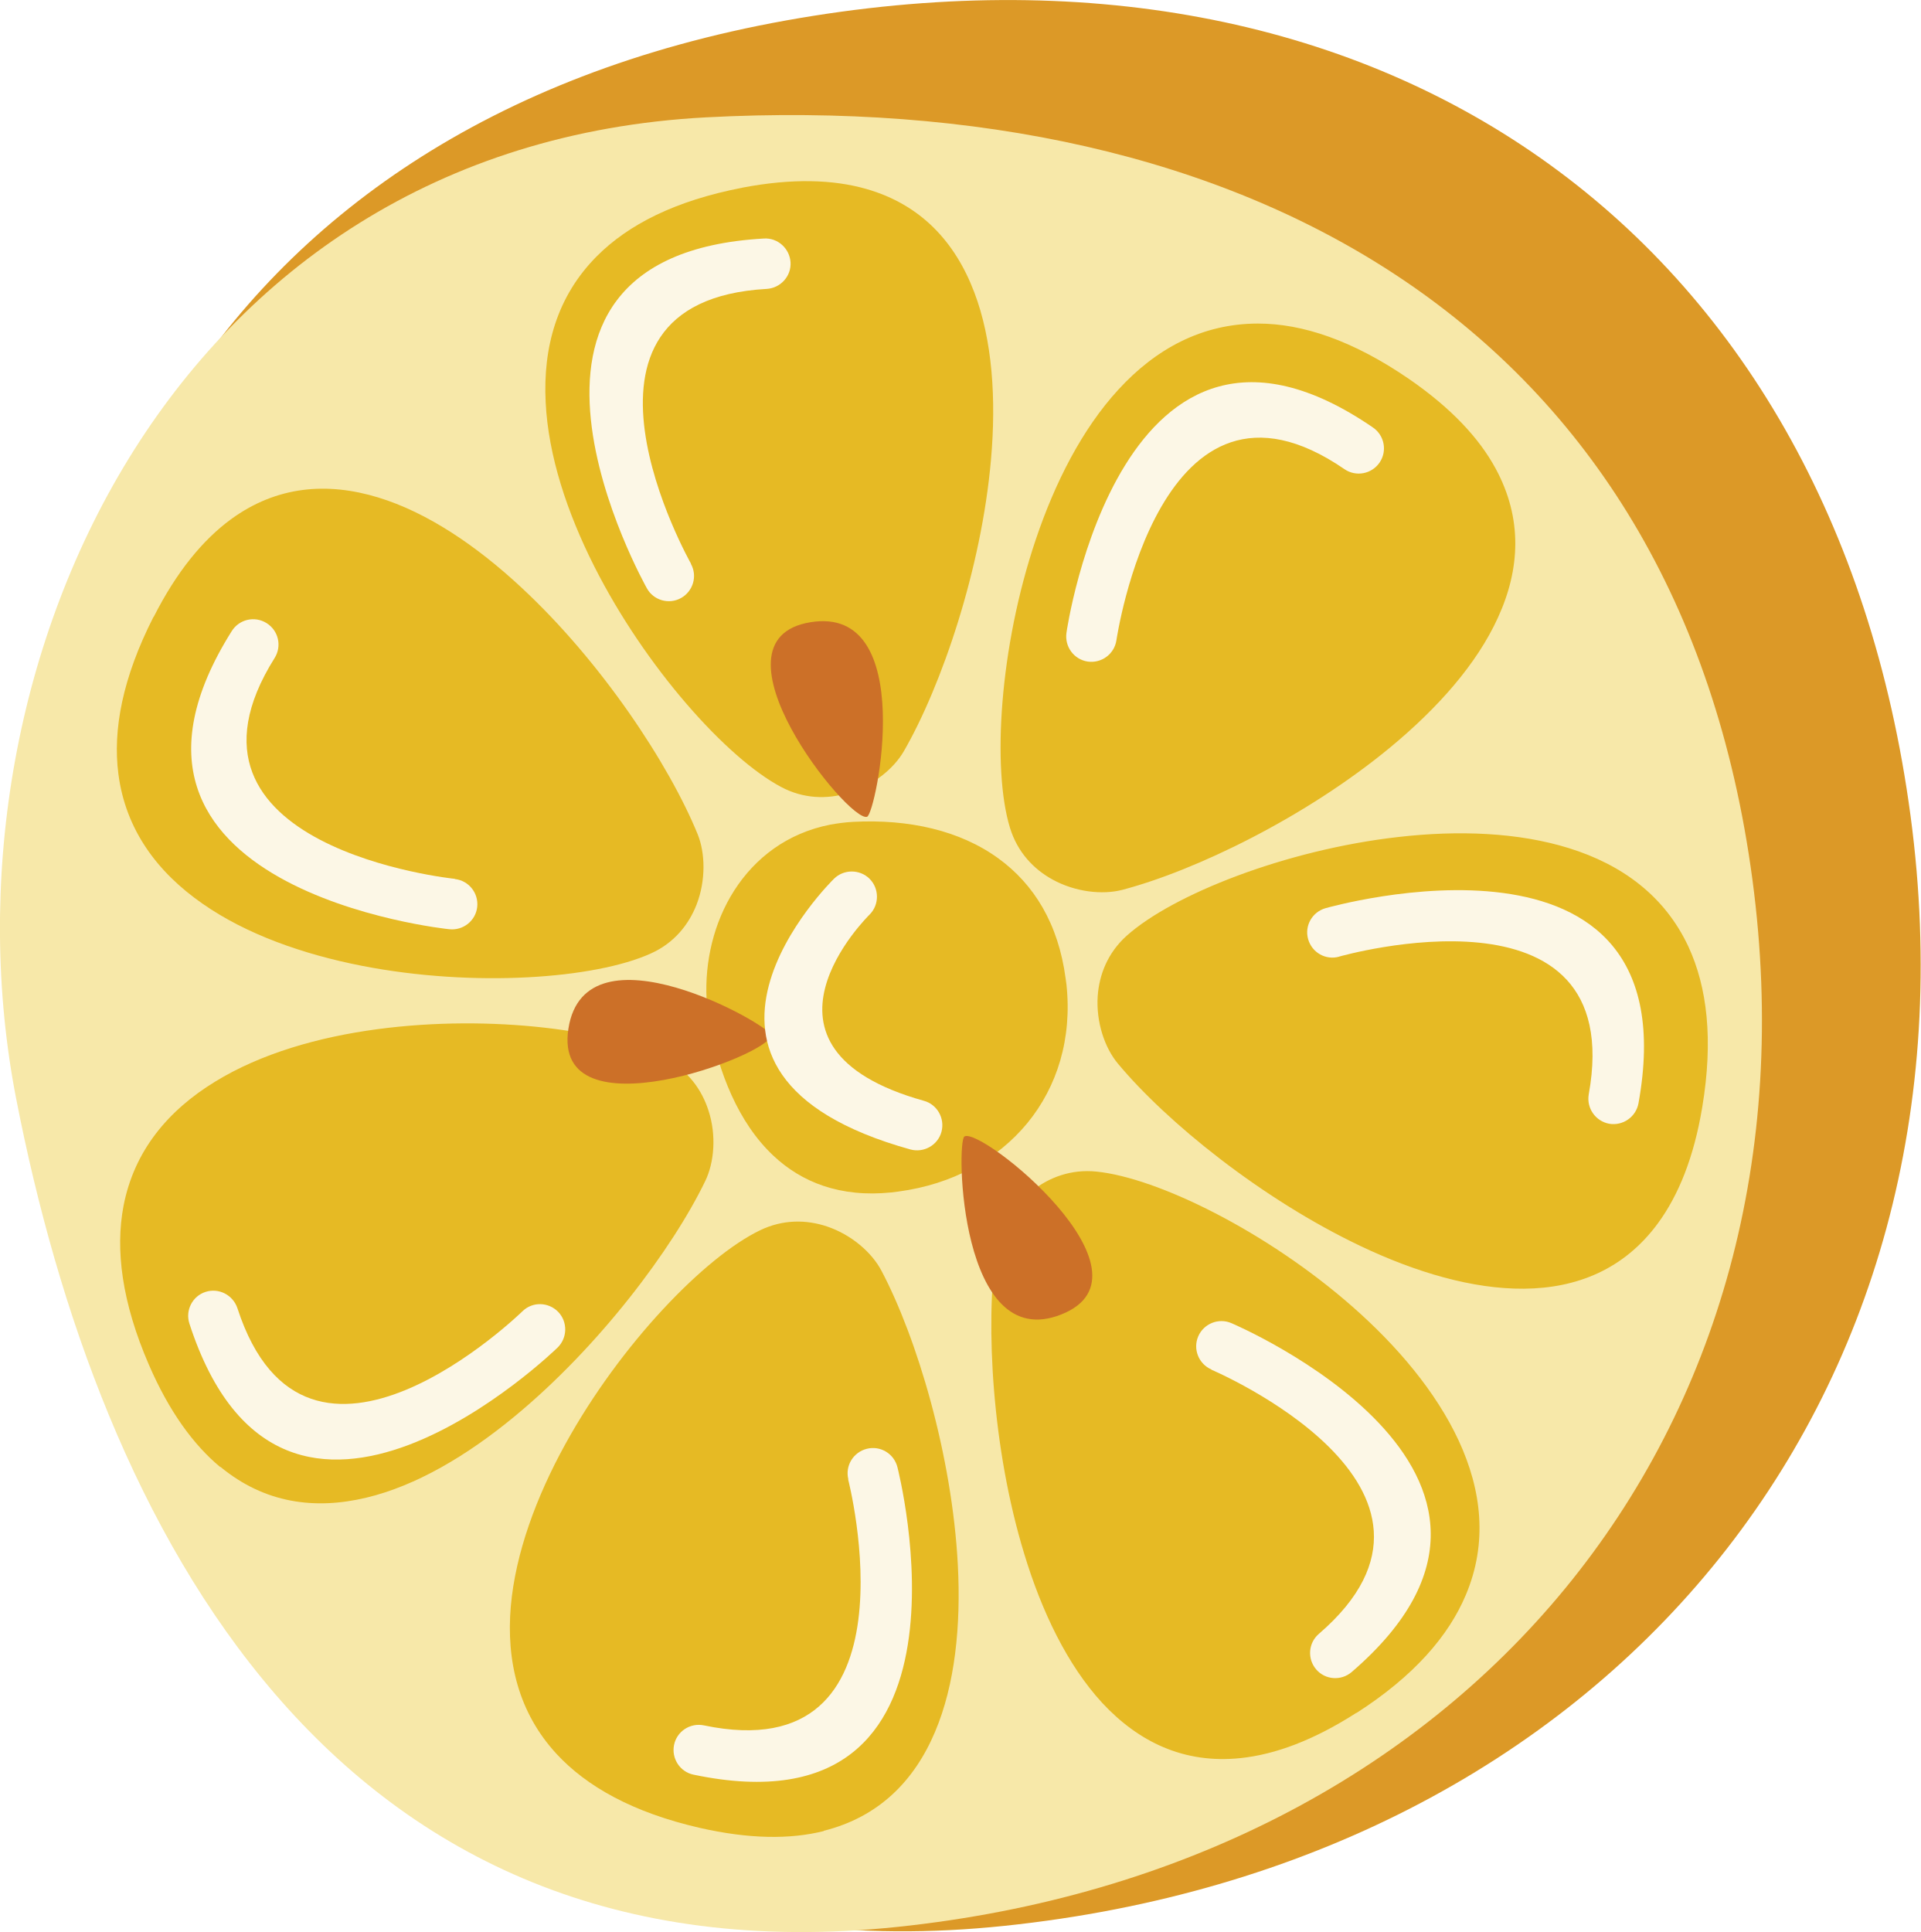
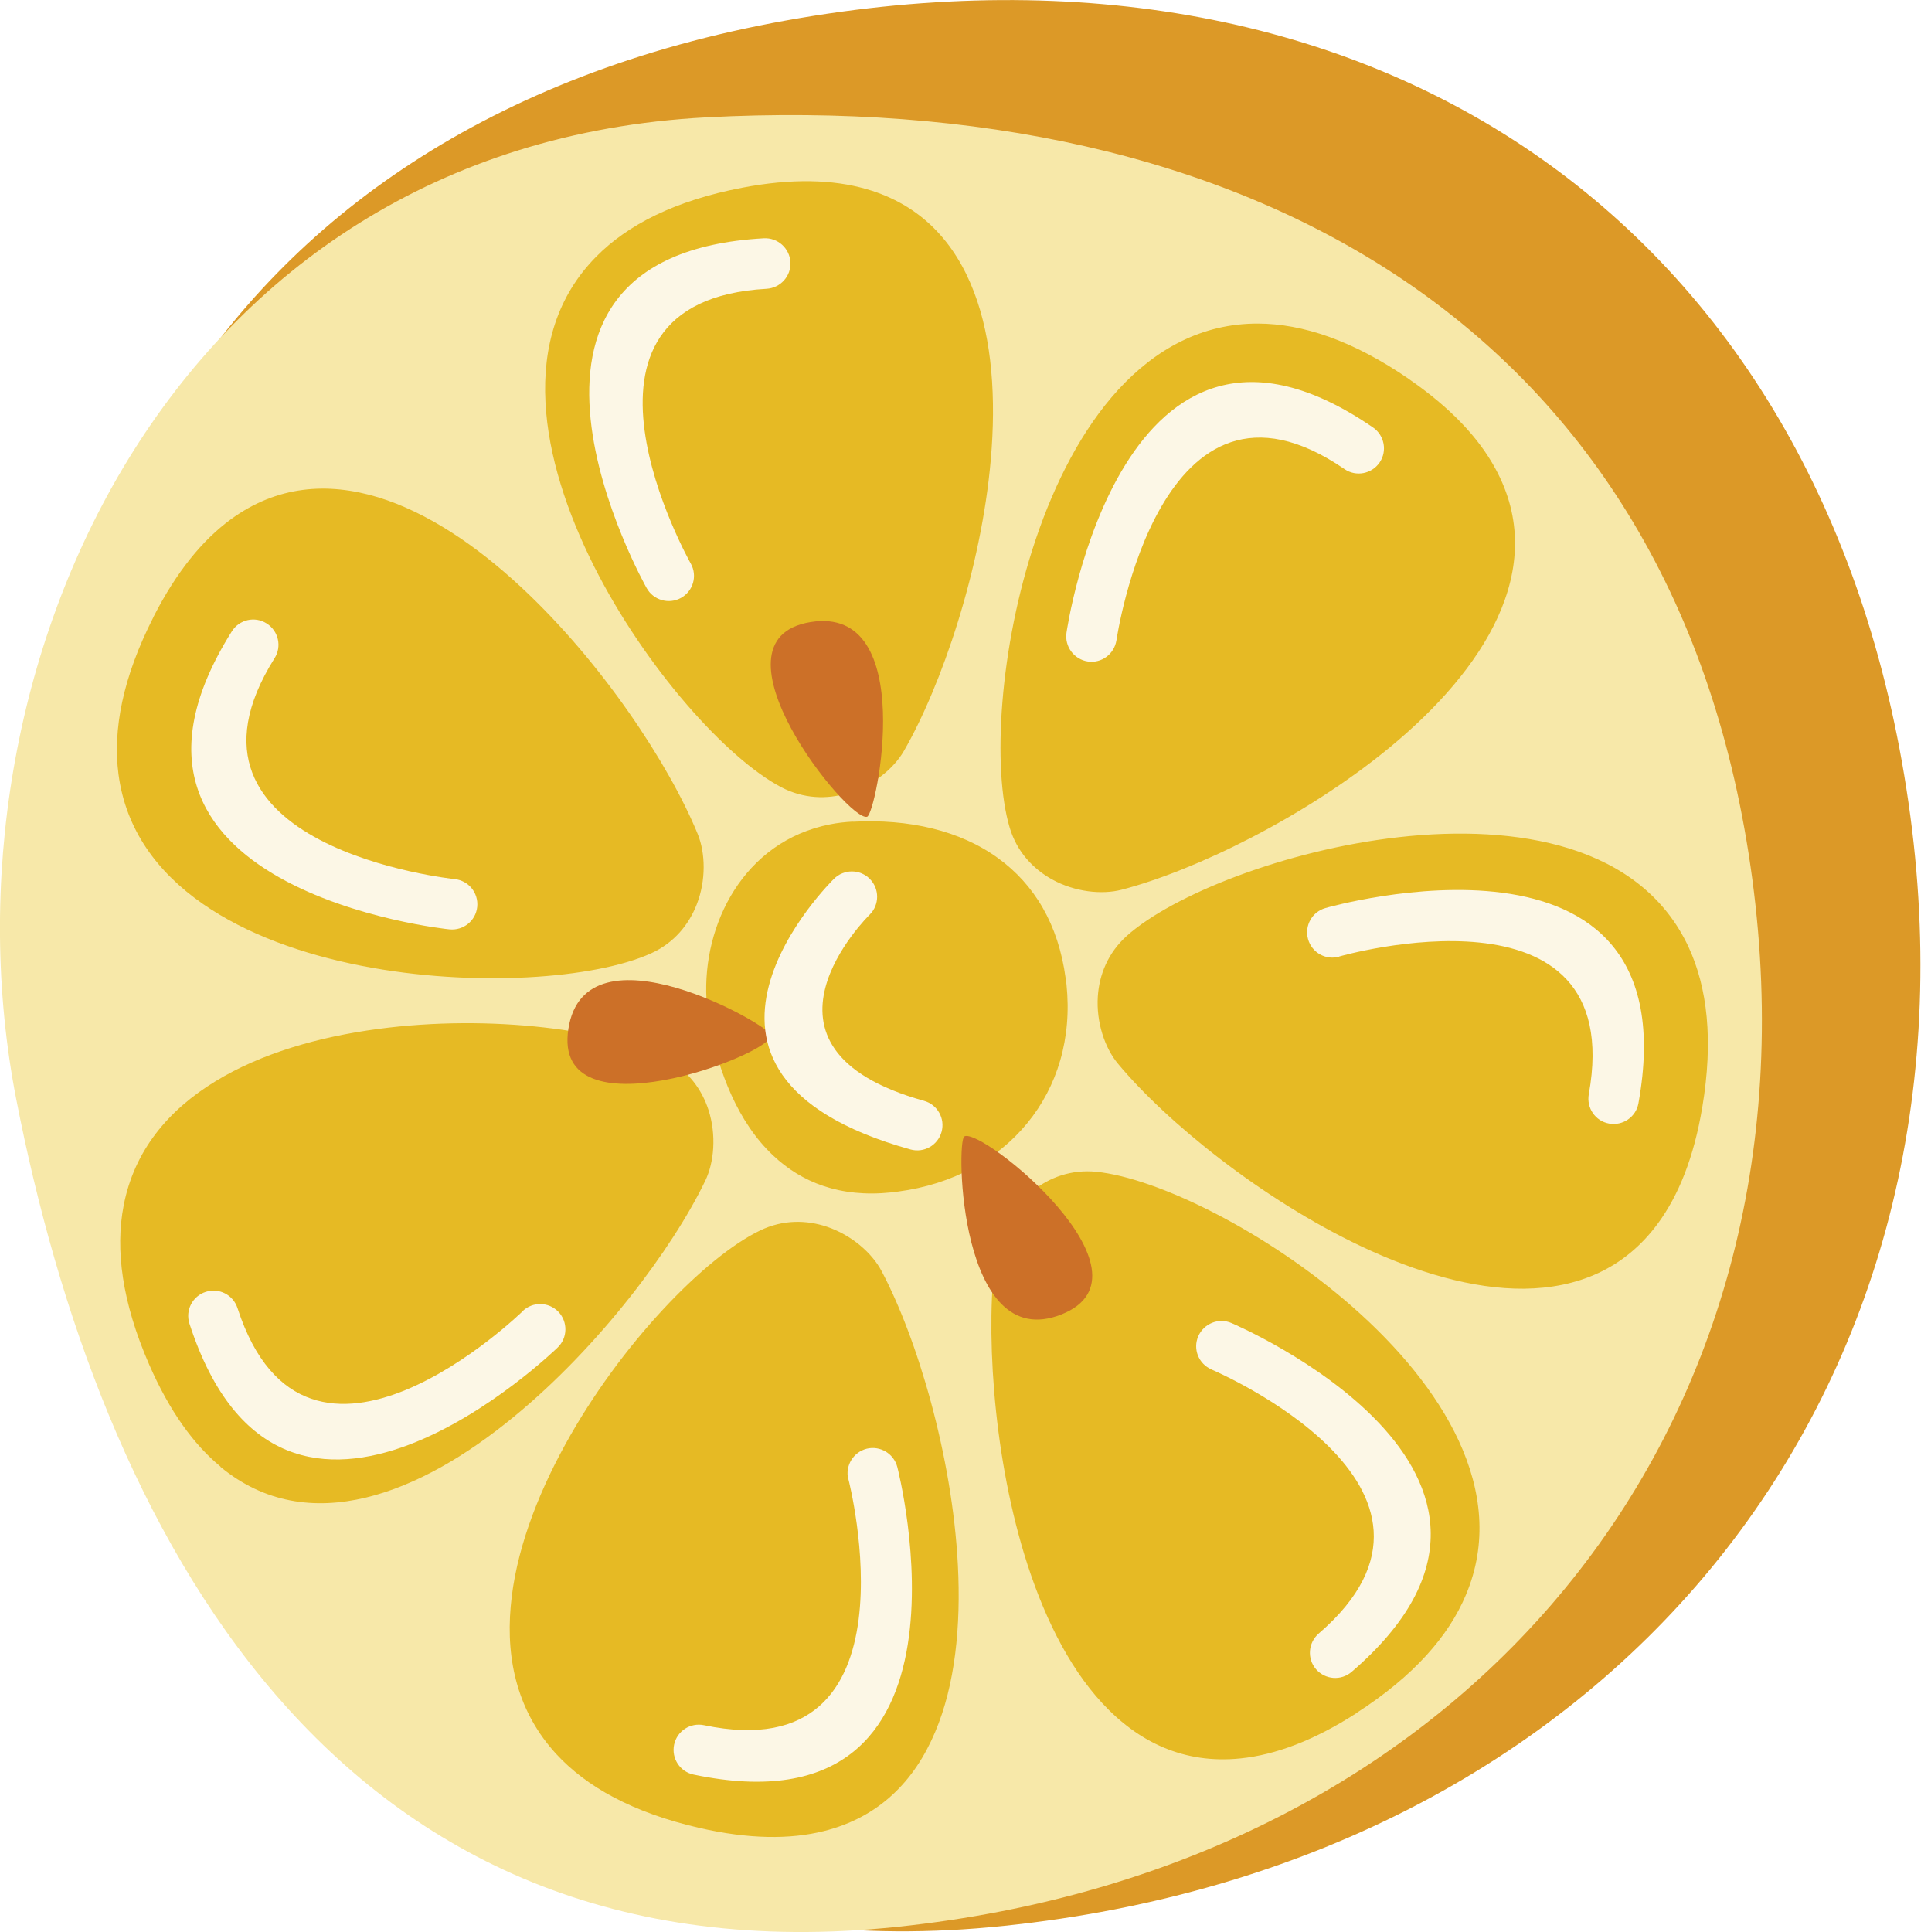
- <svg xmlns="http://www.w3.org/2000/svg" id="Layer_2" data-name="Layer 2" viewBox="0 0 90.35 90.88">
+ <svg xmlns="http://www.w3.org/2000/svg" id="Layer_2" data-name="Layer 2" viewBox="0 0 134.21 135">
  <defs>
    <style>
      .cls-1 {
        fill: #fcf7e6;
      }

      .cls-1, .cls-2, .cls-3, .cls-4, .cls-5 {
        fill-rule: evenodd;
        stroke-width: 0px;
      }

      .cls-2 {
        fill: #dc9927;
      }

      .cls-3 {
        fill: #f7e8a9;
      }

      .cls-4 {
        fill: #cc7028;
      }

      .cls-5 {
        fill: #e6ba24;
      }
    </style>
  </defs>
  <g id="Layer_1-2" data-name="Layer 1">
    <g id="passfr">
      <g id="passfr-skin">
-         <path class="cls-2" d="M36.99.96c27.83-4.99,49.2,9.81,52.89,37.42,3.69,27.61-14.4,49.25-42.62,52.21-28.22,2.96-39.8-20.08-43.92-41.27C-.79,28.12,9.16,5.95,36.99.96Z" />
-         <path class="cls-3" d="M33.22,5.52c25.32-1.34,45.74,9.79,49.22,35.85,3.48,26.06-13.59,46.48-40.22,49.27C15.58,93.43,4.66,71.69.76,51.68-3.13,31.68,7.9,6.86,33.22,5.52Z" />
+         <path class="cls-2" d="M54.94,1.43c41.33-7.42,73.09,14.57,78.56,55.59,5.47,41.02-21.39,73.16-63.31,77.55-41.92,4.4-59.12-29.83-65.25-61.31C-1.18,41.77,13.61,8.84,54.94,1.43Z" />
+         <path class="cls-3" d="M49.35,8.2c37.61-1.99,67.94,14.54,73.11,53.25,5.17,38.71-20.18,69.04-59.75,73.19C23.15,138.79,6.92,106.49,1.13,76.78-4.65,47.06,11.73,10.19,49.35,8.2Z" />
      </g>
      <g id="passfr-fruit">
-         <path id="passfr-fruit-1" class="cls-5" d="M40.12,38.66c2.65-.14,5.05.41,6.85,1.72,1.68,1.22,2.82,3.08,3.16,5.64.02.13.03.23.04.29.27,2.54-.43,4.8-1.84,6.52-1.41,1.71-3.51,2.88-6.07,3.22-.14.02-.24.03-.32.04-2.42.25-4.23-.48-5.56-1.73-1.67-1.57-2.56-3.93-3-6.18-.07-.38-.12-.77-.14-1.18-.09-1.77.34-3.61,1.3-5.11.98-1.53,2.49-2.7,4.52-3.1.34-.06.69-.11,1.07-.13h0ZM34.91,8.83c2.35-.45,4.28-.39,5.85.06,2.58.74,4.18,2.51,5.07,4.85.86,2.25,1.04,5.03.79,7.88-.45,5.15-2.32,10.62-4.09,13.7-.48.84-1.47,1.65-2.65,1.99-.97.29-2.08.27-3.13-.29-2.55-1.35-6.38-5.6-8.8-10.39-1.27-2.52-2.16-5.2-2.28-7.71-.13-2.58.53-4.98,2.4-6.86,1.48-1.49,3.69-2.62,6.85-3.23h0ZM66.29,17.83c-2.65-1.82-5.02-2.61-7.11-2.61-2.64,0-4.82,1.2-6.57,3.11-1.7,1.85-2.98,4.37-3.88,7.04-1.72,5.09-2.06,10.8-1.22,13.56.35,1.15,1.11,1.95,2,2.44,1.07.59,2.34.73,3.28.49,3.43-.9,8.63-3.41,12.62-6.71,2.21-1.83,4.06-3.9,5.06-6.1,1.04-2.27,1.17-4.65-.11-7.01-.78-1.44-2.1-2.85-4.07-4.21h0ZM80.08,52.08c-.39,2.36-1.12,4.15-2.09,5.47-1.59,2.16-3.81,3.05-6.3,3.07-2.41.02-5.08-.77-7.67-2-4.68-2.22-9.16-5.86-11.43-8.59-.62-.74-1.03-1.95-.95-3.17.07-1.01.47-2.04,1.36-2.84,2.15-1.93,7.47-4.05,12.8-4.65,2.8-.32,5.62-.22,8.02.53,2.47.77,4.49,2.23,5.61,4.63.88,1.9,1.18,4.37.65,7.55h0ZM63.81,80.58c2.71-1.74,4.34-3.63,5.15-5.56,1.03-2.44.75-4.91-.34-7.26-1.06-2.28-2.88-4.44-5-6.3-4.03-3.54-9.17-6.06-12.04-6.35-1.19-.12-2.22.27-3.02.9-.96.76-1.58,1.88-1.71,2.84-.49,3.51-.18,9.28,1.33,14.23.83,2.74,2.04,5.25,3.67,7.02,1.7,1.83,3.84,2.88,6.51,2.6,1.63-.17,3.44-.84,5.45-2.13h0ZM38.76,86.13c-1.59.4-3.52.38-5.85-.15-3.13-.72-5.31-1.94-6.73-3.48-1.79-1.94-2.37-4.37-2.15-6.94.22-2.5,1.2-5.15,2.56-7.62,2.59-4.71,6.57-8.82,9.17-10.07,1.08-.52,2.18-.5,3.14-.18,1.16.39,2.12,1.23,2.57,2.09,1.66,3.14,3.32,8.67,3.59,13.83.15,2.86-.13,5.63-1.07,7.85-.97,2.3-2.64,4.01-5.24,4.66h0ZM10.37,69c2.07,1.71,4.43,2.03,6.86,1.45,2.35-.56,4.74-1.98,6.95-3.8,4-3.29,7.46-7.91,9-11.1.42-.87.53-2.15.15-3.31-.31-.97-.95-1.87-2.01-2.43-2.55-1.35-8.22-2.11-13.55-1.4-2.79.37-5.5,1.15-7.65,2.47-2.21,1.35-3.81,3.25-4.31,5.85-.39,2.06-.08,4.53,1.2,7.48.95,2.19,2.09,3.75,3.35,4.8h0ZM7.22,29.02c-1.46,2.87-1.92,5.32-1.65,7.39.34,2.62,1.83,4.62,3.96,6.1,2.06,1.44,4.73,2.38,7.49,2.92,5.27,1.03,10.98.61,13.6-.58,1.09-.49,1.78-1.35,2.15-2.3.44-1.14.41-2.42.05-3.31-1.34-3.28-4.52-8.11-8.32-11.63-2.1-1.95-4.41-3.51-6.71-4.21-2.39-.73-4.77-.55-6.93,1.03-1.32.97-2.55,2.46-3.63,4.59Z" />
+         <path id="passfr-fruit-1" class="cls-5" d="M59.59,57.42c3.94-.21,7.51.61,10.18,2.56,2.49,1.81,4.19,4.58,4.7,8.37.03.19.05.34.06.44.39,3.77-.64,7.13-2.74,9.69-2.09,2.55-5.22,4.28-9.02,4.78-.2.03-.36.05-.48.06-3.6.38-6.28-.71-8.26-2.58-2.48-2.33-3.8-5.84-4.45-9.18-.11-.56-.18-1.15-.21-1.75-.14-2.62.51-5.36,1.94-7.6,1.45-2.27,3.69-4.02,6.71-4.61.5-.1,1.03-.16,1.59-.19h0ZM51.85,13.12c3.49-.67,6.36-.58,8.69.09,3.83,1.1,6.21,3.73,7.53,7.2,1.28,3.35,1.54,7.47,1.17,11.71-.67,7.66-3.44,15.78-6.07,20.35-.72,1.25-2.19,2.45-3.93,2.96-1.44.43-3.08.4-4.66-.43-3.79-2-9.48-8.32-13.07-15.44-1.88-3.74-3.2-7.72-3.39-11.45-.2-3.83.79-7.4,3.56-10.19,2.19-2.21,5.48-3.9,10.17-4.8h0ZM98.47,26.49c-3.94-2.71-7.45-3.87-10.56-3.88-3.92-.01-7.16,1.79-9.76,4.62-2.52,2.75-4.43,6.49-5.77,10.46-2.55,7.55-3.05,16.04-1.82,20.14.51,1.71,1.65,2.89,2.96,3.62,1.59.88,3.48,1.08,4.87.72,5.1-1.33,12.82-5.07,18.75-9.96,3.28-2.71,6.03-5.8,7.52-9.06,1.54-3.37,1.75-6.91-.16-10.41-1.16-2.14-3.12-4.24-6.04-6.25h0ZM118.96,77.37c-.58,3.5-1.66,6.16-3.1,8.12-2.36,3.21-5.65,4.52-9.36,4.56-3.58.03-7.54-1.15-11.39-2.97-6.95-3.29-13.61-8.7-16.98-12.75-.92-1.1-1.53-2.9-1.41-4.71.1-1.5.7-3.03,2.02-4.22,3.19-2.86,11.09-6.01,19.01-6.9,4.16-.47,8.35-.32,11.92.79,3.67,1.15,6.67,3.32,8.33,6.88,1.31,2.82,1.75,6.5.96,11.21h0ZM94.79,119.7c4.02-2.59,6.45-5.39,7.65-8.25,1.53-3.62,1.11-7.3-.5-10.78-1.57-3.39-4.28-6.59-7.42-9.35-5.99-5.27-13.63-9-17.89-9.44-1.77-.18-3.3.4-4.48,1.34-1.43,1.13-2.35,2.79-2.55,4.22-.73,5.22-.26,13.78,1.97,21.14,1.24,4.07,3.02,7.8,5.46,10.43,2.52,2.72,5.71,4.27,9.67,3.86,2.42-.25,5.11-1.24,8.09-3.16h0ZM57.57,127.95c-2.36.59-5.23.57-8.69-.22-4.66-1.07-7.89-2.87-10-5.16-2.66-2.89-3.53-6.49-3.19-10.31.32-3.72,1.79-7.65,3.81-11.32,3.84-6.99,9.76-13.1,13.62-14.96,1.6-.77,3.24-.74,4.67-.26,1.72.58,3.15,1.83,3.82,3.1,2.47,4.66,4.94,12.88,5.33,20.55.22,4.25-.19,8.37-1.59,11.66-1.44,3.42-3.92,5.96-7.78,6.92h0ZM15.4,102.49c3.07,2.54,6.58,3.02,10.19,2.15,3.48-.84,7.04-2.94,10.33-5.65,5.95-4.88,11.09-11.75,13.37-16.49.62-1.29.78-3.19.23-4.92-.46-1.43-1.41-2.77-2.99-3.6-3.79-2-12.22-3.14-20.12-2.08-4.15.55-8.18,1.71-11.36,3.66-3.28,2-5.67,4.83-6.41,8.69-.59,3.05-.12,6.73,1.79,11.11,1.42,3.25,3.1,5.57,4.98,7.12h0ZM10.73,43.11c-2.17,4.26-2.85,7.9-2.45,10.98.51,3.89,2.72,6.86,5.88,9.06,3.07,2.14,7.02,3.54,11.12,4.34,7.83,1.53,16.3.9,20.21-.87,1.62-.73,2.65-2.01,3.2-3.42.66-1.69.61-3.59.07-4.92-2-4.88-6.72-12.04-12.36-17.27-3.12-2.9-6.54-5.21-9.97-6.26-3.55-1.08-7.08-.81-10.3,1.54-1.97,1.44-3.79,3.65-5.4,6.81Z" />
        <g id="passfr-seeds">
-           <path id="passfr-seed-3" class="cls-4" d="M36.27,48.7c0-.46-8.74-5.42-9.53-.31-.79,5.11,9.54,1.22,9.53.31Z" />
-           <path id="passfr-seed-2" class="cls-4" d="M40.79,38.42c.43-.15,2.43-9.99-2.67-9.15-5.1.84,1.81,9.45,2.67,9.15Z" />
-           <path id="passfr-seed-1" class="cls-4" d="M45.37,53.46c-.39.23-.24,10.28,4.56,8.37,4.81-1.91-3.78-8.85-4.56-8.37Z" />
+           <path id="passfr-seed-3" class="cls-4" d="M53.88,72.35c0-.68-12.99-8.05-14.16-.45-1.17,7.59,14.17,1.81,14.16.45Z" />
+           <path id="passfr-seed-2" class="cls-4" d="M60.6,57.07c.65-.22,3.61-14.85-3.97-13.6-7.58,1.25,2.68,14.03,3.97,13.6Z" />
+           <path id="passfr-seed-1" class="cls-4" d="M67.39,79.41c-.58.35-.36,15.27,6.78,12.44,7.14-2.83-5.61-13.14-6.78-12.44Z" />
        </g>
        <g id="passfr-hf">
-           <path class="cls-1" d="M32.5,26.52c.32.57.11,1.29-.46,1.61-.57.32-1.3.11-1.61-.46-.02-.04-8.84-15.65,5.51-16.45.65-.04,1.21.47,1.25,1.12.04.65-.47,1.21-1.12,1.25-10.53.59-3.58,12.9-3.56,12.93Z" />
-           <path class="cls-1" d="M52.52,30.12c-.1.65-.7,1.09-1.35,1-.65-.1-1.09-.7-1-1.35,0-.05,2.57-17.79,14.42-9.66.54.37.68,1.11.31,1.65-.37.54-1.11.68-1.65.31-8.69-5.97-10.72,8.01-10.73,8.05Z" />
-           <path class="cls-1" d="M21.4,41.35c.65.07,1.12.66,1.05,1.31-.07.65-.66,1.12-1.31,1.05-.05,0-17.89-1.85-10.24-14.02.35-.56,1.08-.73,1.64-.38.56.35.73,1.08.38,1.64-5.61,8.93,8.44,10.39,8.48,10.39Z" />
-           <path class="cls-1" d="M24.58,61.68c.47-.46,1.22-.44,1.68.03.45.47.44,1.22-.03,1.68-.04.04-12.88,12.55-17.32-1.13-.2-.62.14-1.29.76-1.49.62-.2,1.29.14,1.5.77,3.26,10.03,13.38.17,13.41.14Z" />
-           <path class="cls-1" d="M39.91,69.59c-.16-.64.23-1.28.87-1.44.64-.16,1.28.23,1.44.87.01.05,4.48,17.41-9.59,14.46-.64-.13-1.05-.76-.92-1.4.13-.64.76-1.05,1.4-.92,10.32,2.16,6.8-11.53,6.79-11.57Z" />
-           <path class="cls-1" d="M56.99,64.42c-.6-.26-.88-.96-.62-1.56.26-.6.96-.88,1.56-.62.05.02,16.55,7.03,5.66,16.41-.5.43-1.25.37-1.67-.12-.43-.5-.37-1.25.12-1.67,7.99-6.88-5.01-12.41-5.05-12.43Z" />
-           <path class="cls-1" d="M63,45c-.63.18-1.28-.19-1.46-.82-.18-.63.19-1.28.82-1.46.05-.01,17.28-4.96,14.72,9.18-.12.64-.73,1.07-1.38.96-.64-.12-1.07-.73-.96-1.38,1.88-10.38-11.71-6.49-11.75-6.48Z" />
-           <path class="cls-1" d="M39.23,41.34c.46-.46,1.22-.46,1.68,0,.46.46.46,1.22,0,1.68-.02.02-6.41,6.26,2.55,8.76.63.17,1,.83.83,1.46-.17.63-.83,1-1.46.83-12.94-3.6-3.63-12.7-3.6-12.73Z" />
+           <path class="cls-1" d="M48.28,39.39c.47.85.16,1.92-.69,2.39-.85.47-1.93.16-2.4-.69-.04-.07-13.13-23.25,8.19-24.44.97-.05,1.8.69,1.86,1.67.05.97-.69,1.8-1.67,1.86-15.64.87-5.32,19.16-5.29,19.21Z" />
+           <path class="cls-1" d="M78.02,44.74c-.15.96-1.04,1.63-2.01,1.48-.96-.15-1.62-1.05-1.48-2.01.01-.08,3.82-26.43,21.42-14.34.8.55,1.01,1.65.46,2.45-.55.8-1.65,1.01-2.45.46-12.92-8.87-15.93,11.91-15.94,11.97Z" />
+           <path class="cls-1" d="M31.78,61.43c.97.1,1.67.97,1.57,1.94-.1.97-.97,1.67-1.94,1.57-.08,0-26.57-2.74-15.21-20.82.52-.83,1.61-1.08,2.43-.56.83.52,1.08,1.61.56,2.43-8.34,13.26,12.53,15.43,12.59,15.44Z" />
+           <path class="cls-1" d="M36.52,91.62c.7-.68,1.82-.66,2.5.04.67.7.66,1.82-.05,2.5-.05.05-19.13,18.64-25.73-1.67-.3-.93.21-1.92,1.14-2.22.93-.3,1.92.21,2.22,1.14,4.84,14.9,19.88.26,19.92.22Z" />
+           <path class="cls-1" d="M59.28,103.37c-.23-.95.35-1.9,1.29-2.14.95-.23,1.9.35,2.14,1.29.02.07,6.66,25.86-14.24,21.48-.95-.2-1.56-1.13-1.36-2.09.2-.95,1.13-1.56,2.09-1.36,15.33,3.21,10.11-17.13,10.09-17.19Z" />
+           <path class="cls-1" d="M84.66,95.69c-.9-.39-1.31-1.43-.92-2.32.39-.89,1.43-1.31,2.32-.92.07.03,24.58,10.44,8.4,24.37-.74.64-1.85.55-2.49-.18-.64-.74-.55-1.85.18-2.49,11.87-10.22-7.44-18.44-7.5-18.46Z" />
+           <path class="cls-1" d="M93.58,66.85c-.94.26-1.91-.29-2.17-1.23-.26-.94.29-1.91,1.22-2.17.07-.02,25.66-7.37,21.87,13.64-.17.96-1.09,1.59-2.05,1.42-.96-.17-1.59-1.09-1.42-2.05,2.79-15.42-17.4-9.64-17.45-9.62Z" />
+           <path class="cls-1" d="M58.28,61.41c.69-.69,1.81-.69,2.5,0,.69.69.69,1.81,0,2.5-.03.03-9.52,9.31,3.79,13.01.94.26,1.49,1.23,1.23,2.17-.26.94-1.23,1.49-2.17,1.23-19.22-5.35-5.39-18.87-5.35-18.91Z" />
        </g>
      </g>
    </g>
  </g>
</svg>
